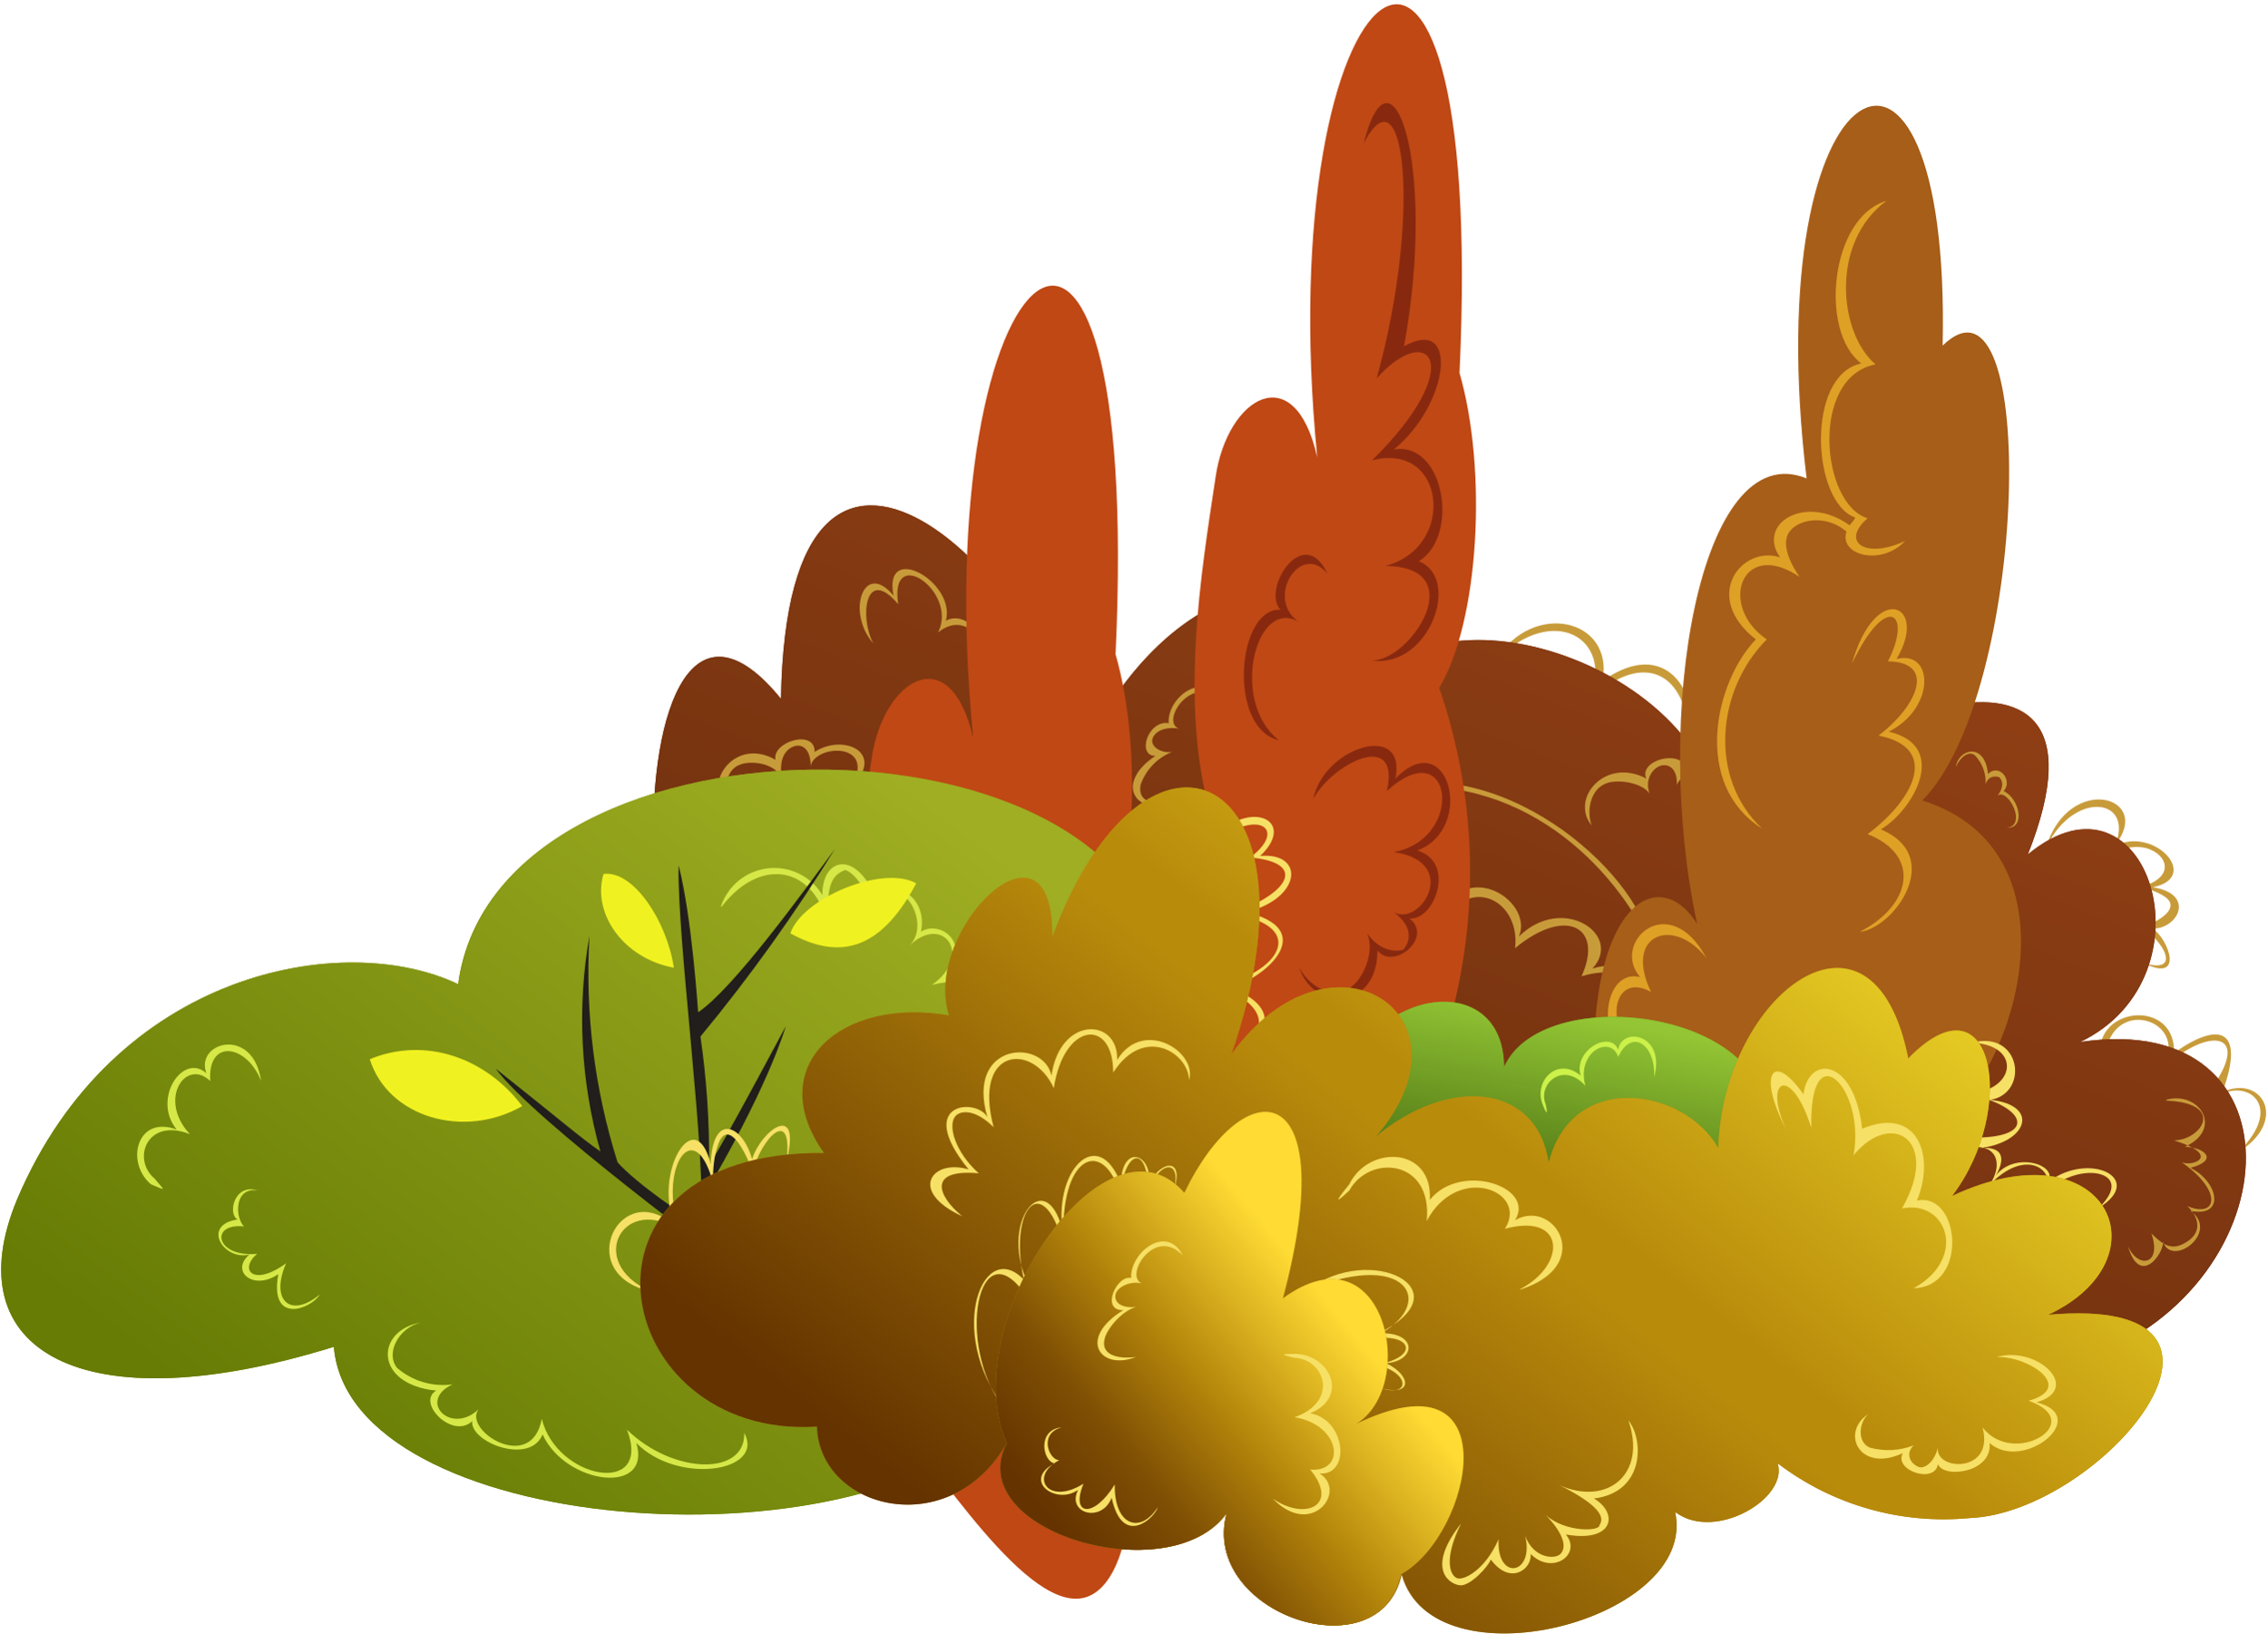
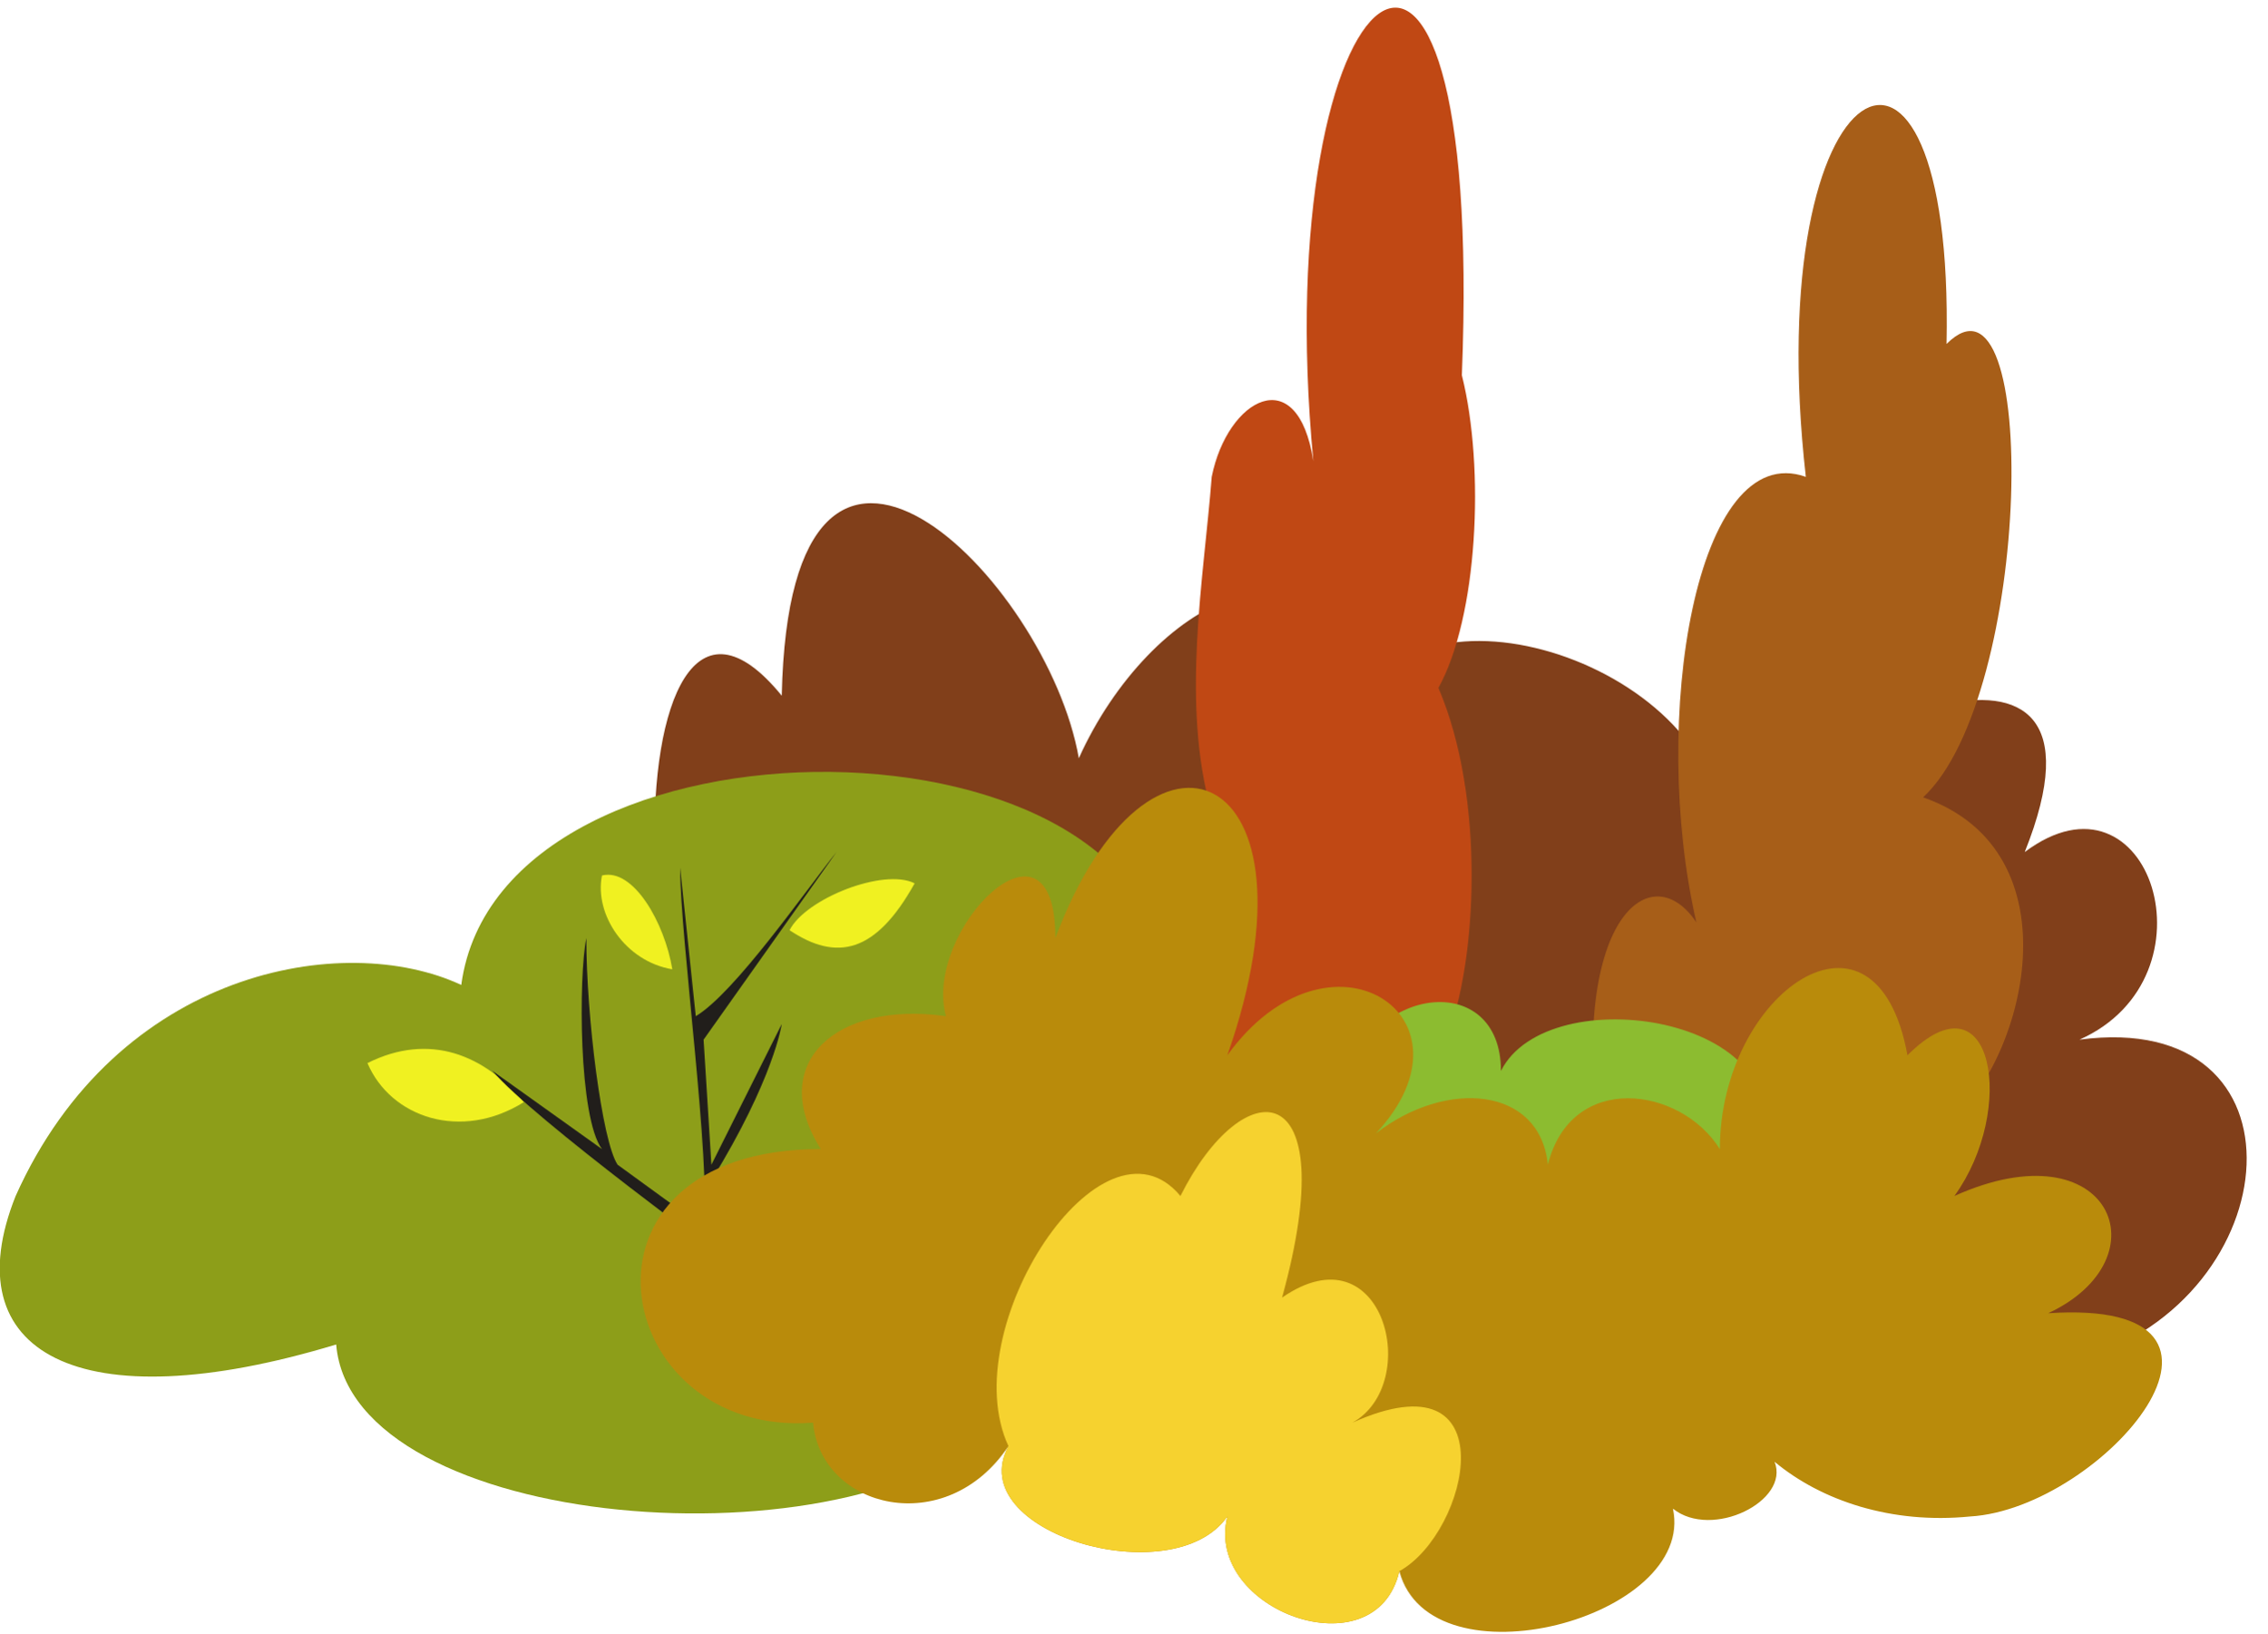
<svg xmlns="http://www.w3.org/2000/svg" viewBox="0 0 290 209">
-   <defs>
-     <linearGradient id="a" x1="0%" x2="58.8%" y1="80.9%" y2="0%">
-       <stop offset="0%" stop-color="#662D0D" />
-       <stop offset="100%" stop-color="#913F14" />
-     </linearGradient>
-     <linearGradient id="b" x1="35.8%" x2="0%" y1="0%" y2="93.4%">
-       <stop offset="0%" stop-color="#93C534" />
-       <stop offset="100%" stop-color="#385B0A" />
-     </linearGradient>
-     <linearGradient id="c" x1="76.6%" x2="0%" y1="0%" y2="64.3%">
-       <stop offset="0%" stop-color="#9FAE22" />
-       <stop offset="100%" stop-color="#677C05" />
-     </linearGradient>
-     <linearGradient id="d" x1="0%" x2="81.9%" y1="57.4%" y2="0%">
-       <stop offset="0%" stop-color="#643300" />
-       <stop offset="50%" stop-color="#B98B0B" />
-       <stop offset="55%" stop-color="#B98B0B" />
-       <stop offset="100%" stop-color="#F5E12C" />
-     </linearGradient>
-     <linearGradient id="e" x1="0%" x2="74.3%" y1="66.9%" y2="0%">
-       <stop offset="0%" stop-color="#643300" />
-       <stop offset="21%" stop-color="#7F4F04" />
-       <stop offset="42%" stop-color="#B3850A" />
-       <stop offset="73%" stop-color="#FFDB34" />
-       <stop offset="100%" stop-color="#FFDB34" />
-     </linearGradient>
-   </defs>
-   <path fill="#C89B3A" fill-rule="evenodd" d="M216.2 94.8c1.3-6-3-13.5-11.2-7.7 1.5-8-9-10.3-13.6-2.7 7.3-7.3 15.1-2.8 12 5.1 5.9-5.7 12.2-4.7 12.8 5.3Zm58 28.4c5.2 2.6 3.3-2.9 1.2-4.4 3.2 0 5.5-4.4 0-5.3 6.3-1.3 0-8-5-5.2 5.4-6.4-5.8-9.6-8.7.2 3.8-8.1 12.6-6.2 8.1 1.1 1.7-1.4 4-1.5 5.3-.9 2.4 1 2.9 3.8-1.5 4.8a8 8 0 0 1 3.3 1.2c1.8 1.2.2 2.8-3 4 2.8 1.5 5.3 6 .3 4.5Zm12.1 24.2c6.5-4 3.1-10-2-7.7 3-8.3-.6-9-6.2-5 .2-6.2-8-6.1-9.3-1.5-1.3 5.1.6 1.1.6 1.1 1.4-6.4 9.4-3.9 7.8 1-1.2 4.5-1.8 2.3 1 .1 5-3.9 9.5-2.9 4.7 3.8-1.3 2-1.6 2.2.6 1.2 3.7-2.7 9 1 2.8 7Z" />
-   <path fill="#813F1A" fill-rule="evenodd" d="M265.7 174.3c27.5-8.8 29.9-45.4.4-41 17.5-8.4 8.7-36.7-6.7-24 13.9-35-30.7-15-39.4-.3 2.8-22.3-37.4-37.3-46.3-18.8-4.4-25-26.7-13.5-35.4 6.8-4-22.8-37.6-55.7-38.4-7.6-22-27.1-23.3 56.2 5.3 70.7 28.5 14.5 75.6 8.3 75.6 8.3s66.7 11.7 85 5.9Z" />
-   <path fill="url(#a)" d="M265.7 174.3c27.5-8.8 29.9-45.4.4-41 17.5-8.4 8.7-36.7-6.7-24 13.9-35-30.7-15-39.4-.3 2.8-22.3-37.4-37.3-46.3-18.8-4.4-25-26.7-13.5-35.4 6.8-4-22.8-37.6-55.7-38.4-7.6-22-27.1-23.3 56.2 5.3 70.7 28.5 14.5 75.6 8.3 75.6 8.3s66.7 11.7 85 5.9Z" />
-   <path fill="#C89B3A" fill-rule="evenodd" d="M173.8 126.9c-4.8-7.3-.3-8.7 3.5-4.4-2-11.8 6-7 6-3.8 3.5-9.8 13-3.5 11 1.1 5.6-5.5 13.4-.2 9.4 4.1 7.3-2.2 10.7 6 7.6 8.3 2-2.7-1.4-9.7-9-7.3 2.9-6.3-2-9-8.5-3.6.8-6.6-7-10.2-10.4-1-2.6-6.5-7.1-3.8-5 3.5-6.8-5.3-7-1.4-4.6 3Zm103.3 13.9c7.6.3 4.6 5 1 5.1 6 1.8 2.6 3.4 1 2.8 5.3 3.7 4.5 7.2.7 5.6 1.6 1.5 1.9 3.5-.3 4.7-2 1.2-3.2-.2-4.3-1.2 1.4 4-1.7 4.6-3 1.6 1.5 5.2 4.5 1.1 4.5-.5 1.2 3.3 7.3-1.3 3.5-4 4.5.9 3.6-3.7 0-5.5 3.7-1 1.8-2.6-.7-2.7 5-2.3 1.8-7.2-2.4-6ZM149.4 92.5c-2.6-.3-4 4.2-1.6 4.2-5.3 3.5-2.5 7.7 2 6-2.2.2-4.3 0-3.9-2.3a7 7 0 0 1 4-4.2c-1.4.2-2.7-.7-2.5-1.6.2-.9 1.4-1.7 3.4-1.4-2.4-.8 1.6-7.3 5.7-3.6-2.6-4-7.3-.3-7 3Zm106.9 8.7c1.2-1.3-.5-3.6-2-2.2-.4-4.1-3.8-3.2-4.1-.9.5-1.2 1.7-2.2 2.5-1.4a5 5 0 0 1 1.3 3.6c.4-1.1 1.2-1 1.7-.9.5.4.7 1.3-.2 2.4 1.3-1.1 3.9 3.8 1.2 4.1 2.5.1 1.6-3.8-.4-4.7Zm-40.4-2.6c-.7-3-6.4-1.3-5.3 1-5.3-2.8-9.8 2.6-7 6-.7-2-.1-4.7 1.9-5.4 1.3-.5 4.4-.2 5.5 1.3-.6-1.7.3-3.1 1.3-3.5 1-.4 2.3.2 2.2 2.4 1.3-3 8.7-3.2 5.1 2.9 4.3-4.8-.9-7-3.7-4.7Zm-111.7-2.4c.1-3-5.5-1.3-5 1-5-2.9-9.3 2.6-6.5 6.3 0-2.4 0-5 2-5.7 1.3-.5 4.6-.3 5.4 2-.6-2.5.3-3.9 1.4-4.3 1-.4 2.2.2 2.2 2.5.5-2.8 8.7-3.2 5.1 2.8 4.7-4.6-1-7-4.6-4.6Zm7.5-13.9c-3.5-4-1.2-10.7 2.6-6.1-1.4-7 8-1.8 6.7 3.2 3-1.6 6.3 3.6 4.8 5 2.7-.3 3.4 4.3.8 4 4.6 4 1.7 7.9-2.7 5.8 2 .4 4.3-.2 4.2-2 .3-1-1.4-3.5-3.3-4.3 1.9.3 2.9-.5 2.8-1.4 0-.9-1-1.8-3.1-1.6 3-.7-.3-7.4-4.5-4 2.6-5.2-6.3-11.4-5.1-3.6-4.2-5-5 1.6-3.2 5Zm99.3 38.2c-5.3-10.9-18-22.7-35.6-19.3 16.3-5.6 34 10.3 35.6 19.3Z" />
-   <path fill="#A75E18" fill-rule="evenodd" d="M205 149c-4.6-31.3 6.4-39.9 12.1-30.8-5.8-26.5.3-62.6 14-57-6.5-53.6 18.5-65.8 17.4-17 12.4-12 11 44.5-2.6 58.2 20 6.3 12.6 33.4 2.6 41.4-10 7.9-23 14.2-23 14.2s-17.8 8.7-20.5-9Z" />
-   <path fill="#DFA026" fill-rule="evenodd" d="M240 46.6c-8.5 1.5-7.1 17.9-1.1 19.7-3.5 3-.3 5.3 4.8 2.9-3.1 3.3-8.5 1.8-7.5-1.2-2.6-2.2-6-1.6-7.2-.1-1.1 1.3-.4 3.6 1.2 5.9-7.4-5-10.5 3.7-4.2 8-6.3 6.3-7.6 17.6-.6 24.2-9-5.7-6-18.8-.8-24.2-7-5.5-1.8-12.1 3.1-10.5-3-4.3 3.2-8.2 8.9-4.1.2-.3.6-.6.7-1-5.6-2-6.3-18.3.8-19.7-5.4-4-4-18.7 3.2-20.8-7.2 5.3-6.1 16.9-1.4 20.9Z" />
-   <path fill="#DFA026" fill-rule="evenodd" d="M236.9 84.9c3-10.7 9.9-7.6 5.7-.6 4.8-1.2 5 6.3-1 9.3 7.8 1.8 3.2 10-1 12.5 8.3 3.5 1.6 12.7-2.7 13.1 6.5-3.3 8-9.7 1-12.5 5.8-4.3 9.4-11 1.4-12.6 5-3.8 7.4-9.4 1.2-9.5 3.2-6.2-.2-9-4.6.3Zm-18.6 37.7c-4.8-9-12.3-2-8.5 2.4-4.7-1.2-6 8.3-.6 11.1-6.7 1.5-4 8.1.2 11.4 2.9 1 .4-.9.4-.9-4.9-1.7-5.6-9.9 2.1-10-7.4-3.7-6-12.7-.7-9.7-3.6-7.5 3-9.7 7.1-4.3Z" />
-   <path fill="#C04814" fill-rule="evenodd" d="M157.4 144.2c-6-7.3-12.9-31.6-2.6-40.1-3.9-14.3-1.2-30.5.7-43.1 1.5-10.2 10.1-15.4 13-2.5-6.2-62.9 21.7-86 18.2-10.8 3.6 12.5 2.5 31.8-2.6 40.3a72 72 0 0 1 .7 44.9c5.6 11 5.5 32.9-1.8 35.4-7.4 2.5-19.3-16.9-25.6-24.1Zm-44 36c-6-7.3-12.9-31.6-2.6-40.1-3.9-14.3-1.2-30.5.7-43.1 1.5-10.2 10.1-15.4 13-2.5-6.2-62.9 21.7-86 18.2-10.8 3.6 12.5 2.5 31.8-2.6 40.3a72 72 0 0 1 .7 44.9c5.6 11 5.5 32.9-1.8 35.4-7.4 2.5-19.3-16.9-25.6-24.1Z" />
-   <path fill="#88290F" fill-rule="evenodd" d="M174.4 18.5c3.5-14.3 9.5 2.3 5.2 25.8 7.1-4 5.8 7.4-1.3 13.2 6.4-1.1 8.5 11 3.2 14.3 5.5 2.2 1.3 13.7-6 12.7 5 0 12.8-12 1.7-12.1 9.2-2.4 7.7-16-1.7-13.5 12.4-12.2 7.3-18 .6-10.5 5.8-20.9 3.6-40.2-1.7-30Zm-4.6 54.9c-3-6.6-8.5 2-6 4.6-5.6-.3-6.8 15.2-.2 16.7-6.4-5-2.9-18.5 2.6-15.1-4.5-3 .2-10.4 3.6-6.2Zm-1.8 28.8c1.3-6.6 12-10 10.5-2.6 6.8-7 10.3 6.4 2.8 9.2 5 1.5 2.2 9-1 8.7 3.1 2.4-2 6.7-4.1 4.1 0 7.7-8.2 7.8-10 2.2 1.7 3 4.8 4 6.7 2.4 1.4-1 3-4.3 2-6.8 1.5 2.2 3.5 2.4 4.6 2.1 1-1.2 1.2-3-1.2-4.8 3.4 1.9 8.6-6.4 0-7.7 9.2-1.7 7.5-15.5-.9-7.8 1.8-8-7-3.5-9.4 1Z" />
-   <path fill="#7B8E0F" fill-rule="evenodd" d="M171.7 139.3c3.2-12.9 20.6-15.6 20.7-2.8 5.2-11.7 38.4-6.9 32.8 10.3 9.5 10.4.2 8.4-4.3 9.3-4.4 1.1-41 .6-41 .6s-10.4-8.8-8.2-17.4Z" />
-   <path fill="url(#b)" d="M171.7 139.3c3.2-12.9 20.6-15.6 20.7-2.8 5.2-11.7 38.4-6.9 32.8 10.3 9.5 10.4.2 8.4-4.3 9.3-4.4 1.1-41 .6-41 .6s-10.4-8.8-8.2-17.4Z" />
-   <path fill="#CCF14A" fill-rule="evenodd" d="M211.6 137.8c1.5-5.6-4.2-6.5-4.6-3.5-1-2.6-5.8.1-4.8 3.3-3-2.5-6 .7-4.9 3.6.6 1.6.7 1.3.4 0-1-2.5 2.2-5.5 5.1-2.3-1.2-4.3 3.2-6.6 4.2-3.7 1.7-3.7 4.8-1.6 4.6 2.6Z" />
-   <path fill="#8E8D0F" fill-rule="evenodd" d="M148.8 127.5c1-37.9-85.2-39-90.2-1.6-14.7-7-44-1.7-56.4 27.5-8.1 19.4 8.3 28.9 40.5 18.9 2 24 66.4 29 85.7 9.2-18.8-30 20-39.3 20.4-54Z" />
-   <path fill="url(#c)" d="M148.8 127.5c1-37.9-85.2-39-90.2-1.6-14.7-7-44-1.7-56.4 27.5-8.1 19.4 8.3 28.9 40.5 18.9 2 24 66.4 29 85.7 9.2-18.8-30 20-39.3 20.4-54Z" />
-   <path fill="#D5E847" fill-rule="evenodd" d="M92.3 116c5.4-7 12.7-4.8 13.8 3.6-.6-6.2.2-7.6 2-8.3 1.2.2 4.3 4 3.6 8.2.7-3.4 2-5.2 3.6-5 1.3.3 3.3 4.2 1 6.5 4.3-4.2 8.3 1.2 2.9 5 4.7-1.2 7.6.5 8.6 1.7-.5 1.7-2.3 3.5-8.3 3.7 8 1.6 9.1-2.4 8.3-4.5-.6-1.6-4.8-2.7-6-2.4 2-4.9-2.1-6.6-4-5.3 1-4.8-4.2-7.3-5.4-3.5-2.8-7.4-7.3-5.9-7.2-1.2a7.2 7.2 0 0 0-13 1.5Zm2.9 67.3c2.7 5-8.5 6.7-13.8 1.3 2 6.7-9 5.4-12-1.1-1.6 4-9.3 1-9-1.7-2.5 2.4-7.2-2.4-4.6-3.9-8-.8-7.8-7.7-2-8.7-2.9.7-4.5 4-3 5.8a9 9 0 0 0 7.1 2.1c-2.2 1-2.3 2.6-1.5 3.5.8 1 2.9 1.5 4.8-.3-2 2.7 6.8 8.3 8.1 1.2 1.9 7.8 14.2 10 10.9 1.4 6 5.8 15.2 5.9 15 .4Zm-61.8-45c-1-7.1-8.5-5-7-1-3-2.7-7 3.3-3.8 7.2-5.1-1.9-6.6 4.2-3.3 7 2.3 1 1.6.7.5-.7-3-2.5-1-7.9 4.5-5.7-4.2-4.5-.5-9.8 2.6-6.8-.4-5.5 4.7-4.7 6.5 0Zm-2.2 18.6c-4.4-.5-3.7 4 1.7 3.5-2.4 2-.5 4.3 3.7 1.2-2.1 4.8.6 7.1 4.3 4-1 1.8-6.5 4-5.3-2.6-3.2 2.2-6.2-.4-3.7-2.5-3.3.8-6.2-3.8-1.5-4.5-1.3-.6-.5-4.7 2.6-3.7-3-.5-3 3.3-1.8 4.6Z" />
-   <path fill="#F0F121" fill-rule="evenodd" d="M86.2 123.8c-.9-6-5.2-12.5-9-12-1.5 5 2.5 10.8 9 12Zm14.9-4.4c1.5-4.5 11.8-8.8 16.1-6.4-4.8 9.1-10.3 9.6-16.1 6.4Zm-34.3 22.1c-4.5-6-12.2-9-19.5-6 2.3 7.4 12 10.3 19.5 6Z" />
-   <path fill="#211E1B" fill-rule="evenodd" d="M93.6 162s-25.4-18.7-30.2-25.3c8.8 7 10.8 8.8 13.4 10.6a62 62 0 0 1-1.4-27.6 80.4 80.4 0 0 0 3.6 29c2.4 2.7 8.8 7.1 10.6 8 .9-8-3-36.2-2.8-46 1.7 6.5 2.5 18.8 2.5 18.8 4.5-3 13.6-15.6 17.5-20.9a214.4 214.4 0 0 1-17.2 24 107 107 0 0 1 1.1 16.5c2.2-3.5 9.8-17.8 9.8-17.8s-1.8 6.6-9.2 19.5c-1.7 3 0 2.5 0 2.5l2.3 8.7Z" />
-   <path fill="#F6E065" fill-rule="evenodd" d="M100.6 148.6c2-7.8-3.2-4.1-4.4-.3-1.1-4.2-5-6.3-5.3.6-2-8-7.5 1.3-4.5 8-7-6.5-13.3 6-3.2 8.3-8.5-3.8-3.3-12.8 4-7.6a12 12 0 0 1-1-7c.7-4.1 3.4-5.3 5 .7 0-1.8.1-3.4.7-5 1-2.6 2.8-.6 4.4 3.6 1-4.2 5.2-8.6 4.3-1.3Zm151.6-15.2c6.4-1.7 7.4 6.5 2.4 7.3 6.5.7 4.7 5.6-1.6 6.2 3.6-.4 3.4 1.6 2.3 3.5 2.3-3.1 8-1.5 6.7.8 5.3-4 12.5-.4 6.5 3.3 5.1-5-3.3-6-6.6-1.9 1-3.4-3.1-5.6-7.4-1 2-3 .7-5.9-3.7-4.5-.6-.3-.2-1.7-1-1.7 11.5 1 10-4 1.5-5.5 6.6 0 7.5-6.3.9-6.5Zm-98.7-24c5-8 13-4.9 7.7.1 5.7-.5 5.4 5.4-1.8 7.2 9 2.1 3.2 8-2 9.7 4.2 1.5 5 3.7 4 5.5-.5 1.3-1.1 1.4-.5-.2.7-2-1-4.2-5.5-5.5 8.3-1.6 12.2-7.8 2.1-9.3 7.7-2.7 9.6-6.6 2.4-7.2 5.3-3.9.3-7-6.4-.3Z" />
-   <path fill="#B58B0E" fill-rule="evenodd" d="M214.3 193.5c2.9 13.8-31 22.5-35 7.9-2.8 12.8-25.8 5-22.4-7.8-7.3 10.1-34 2.3-28.1-9-7.3 12.8-24 8.5-24.3-2.1-26.6 1.7-33.8-35.3.9-35-7.8-11 2-20 16-17.6-3.5-11 13.4-27.4 13.2-10 12-32.3 35.5-21.4 22.9 15 12.8-17.7 32-5 18.4 10.6 9.5-8 20.8-6.8 22.2 3.3 3-12 17.4-9.6 21.7-1.9.6-19.8 19.8-34.2 24.3-11.5 10.9-11.2 14.1 6.5 5.6 17.6 19.8-9.3 27.7 8 12.3 15.2 30.3-2.7 6.8 25.3-10 26a35 35 0 0 1-24.6-7c1.4 4.5-8 10-13 6.3Z" />
-   <path fill="url(#d)" d="M214.3 193.5c2.9 13.8-31 22.5-35 7.9-2.8 12.8-25.8 5-22.4-7.8-7.3 10.1-34 2.3-28.1-9-7.3 12.8-24 8.5-24.3-2.1-26.6 1.7-33.8-35.3.9-35-7.8-11 2-20 16-17.6-3.5-11 13.4-27.4 13.2-10 12-32.3 35.5-21.4 22.9 15 12.8-17.7 32-5 18.4 10.6 9.5-8 20.8-6.8 22.2 3.3 3-12 17.4-9.6 21.7-1.9.6-19.8 19.8-34.2 24.3-11.5 10.9-11.2 14.1 6.5 5.6 17.6 19.8-9.3 27.7 8 12.3 15.2 30.3-2.7 6.8 25.3-10 26a35 35 0 0 1-24.6-7c1.4 4.5-8 10-13 6.3Z" />
-   <path fill="#F6E065" fill-rule="evenodd" d="M127.9 179.3c-7-10.1-1.5-22 3.8-14.7-4.2-8 2-15.8 4.2-7.3-1-7.9 4.7-13.4 7.5-5.8 0-5.1 3.9-4.1 3.6-.2 1.8-3.1 4.7-3.1 3 1.4 1.4-4.2-1.4-4.6-3.1-.5-.2-6-3.1-4.9-3.6.7-2-7.5-8-5.4-7.2 6.6-2.9-11.1-8.1-3.7-4.3 7.1-6.3-10.4-9.6 4.2-4 12.7Zm48.3-8.7c5.1-.4 5.1 3.5 1.1 3.8 3.1 1.4 3.6 4.3-.6 3.2 3.7 1.2 3.7-2-.6-3 5.9-1.1 4.3-4.4-1.2-3.2 9.3-3.7 6-12-7.6-6.4 8-6.1 20.3 0 9 5.6Z" />
-   <path fill="#B6880B" fill-rule="evenodd" d="M179.2 201.4c-2.7 12.8-25.7 5-22.3-7.8-7.3 10.1-34 2.3-28.1-9-6.8-14.9 12.5-43.7 22.7-32 7.6-15.8 20.3-15.2 12.6 13.5 13-9.5 17.5 11.2 9.3 16.1 19.9-9.7 15 14.1 5.8 19.2Z" />
-   <path fill="url(#e)" d="M179.2 201.4c-2.7 12.8-25.7 5-22.3-7.8-7.3 10.1-34 2.3-28.1-9-6.8-14.9 12.5-43.7 22.7-32 7.6-15.8 20.3-15.2 12.6 13.5 13-9.5 17.5 11.2 9.3 16.1 19.9-9.7 15 14.1 5.8 19.2Z" />
-   <path fill="#F6E065" fill-rule="evenodd" d="M255.4 173.6c5.3-1.5 11 4.1 5.1 5.8 7.2 1.8-1.7 9-6 5.2.4 3.8-5.9 4.6-6.6 2.7-.4 2.6-5.7.8-4.5-1.4-5.6 2.6-8-2.7-4.4-5-1.2 1-1.5 3.6.2 4.3a9 9 0 0 0 5.6-.3c-1 .9-.6 2.2.5 2.7.6.4 2-.2 2.6-2.4-.4 3 7.3 3.3 5.7-2.6 4 5.2 13.6-.7 5.9-3.4 6-1.7 0-5.7-4-5.6Zm-92.6 18.1c5 5.2 9.6-1 6-3.2 4 .3 3.4-6.9-1.2-7.7 4.9-2 2.7-7.3-1.7-7.6-2.4 0-2 .1-.3.5 3.9.2 5.7 5.6 0 7.6 6 1 6.6 7.1 2 6.7 3.8 4.6-.7 6.6-4.8 3.7Zm-18.1-28.2c-1.8-.5-4 4.2-1 4.1-5.9 3.6-3 7.8 1.6 6-2.4.3-4.5-.3-4-2.3.2-1.1 2-3.5 4-4.1-2 .2-2.8-.7-2.6-1.6.2-1 2-1.8 3.4-1.4-2.4-.9 1.6-7.4 5.2-3.6-2.1-4.1-6.8-.3-6.6 2.9Zm-9.2 23.3c-3.9 2-1.5 5.9 3.1 3-1.7 4.1 1.3 4.5 4 .1-.1 5.3 3.3 6.4 5.5 2.9-.3 1.3-4.5 5.3-5.9-1.2-1.3 3.3-5.8 2-4.3-1-2.8 2-7.2-1.2-3-3.4-1.5-.2-2.3-4.3.9-4.6-3 .8-1.6 4.2-.3 4.2Zm58.9-21.8c9.8-3.1 4.4-11.8-.6-8.9 2.7-4.3-7-7.5-10.9-2.6.4-6.8-7.8-7.1-10.3-2-2.1 2.6-1.6 2.3 0 .8 2.6-4.7 10.7-4 9.9 3.9 4-7.5 13.1-3.8 10 1 7.7-2.1 8 4.5 2 7.7Zm50.4-.2c7-3.9 4.2-11.4-1.5-10.2 5-8.8-1.4-12.7-6.2-6.8 1.6-8.5-5.7-16-5.4-3.5-2.5-8.1-6.3-6.4-3.2.2-3.7-7-1.8-10.2 2.2-4.5.6-5.1 6.5-4.7 7.5 4.4 7.1-3 9.4 3.5 7 9.2 5.5-1.2 6.7 11-.4 11.2Zm-36.5 16.9c2.4 6.9-2.7 11-8.8 8.3 4.4 2.2 6 3.9 5.1 5.1.1.8-4.3 1-6.9-1.3 2 2 2.9 4 1.9 5-.7.7-3.4.6-4.5-2.3 1.2 5-3.7 5.8-3.4.4-1.7 3.9-4.4 5.3-5.3 5-1-.4-1.7-2.6.5-7-4.2 5.3-2 7.6-.2 7.9 1.3.2 3.7-2.4 4-3.3 2.5 3.4 5.3 1.2 5.1-.7 2.8 2.8 6.6 0 4.5-2.5 6.1 1.1 6.8-2.7 3.6-4.6 6.5-.8 6.4-7.5 4.4-10Zm-85.2-26.1c-7-3.2-3.9-7.4.8-6-7-8.6 1-9.2 2.4-6.7-2.8-9.6 7.2-10.1 8.2-5.3 1.1-7.7 8.6-7.4 8.4-2 3.3-5.4 10.3-1.1 9.2 2.6 0-3.4-5.7-7.2-9.7-1 0-7-6.3-6.5-7.6 2-2.7-5.9-10.4-5.2-7.7 5-2.3-2.3-4.2-2.2-4.9-1.4-1 1.2 0 4.6 3 7.3-6.5-.6-5.4 2.8-2.1 5.5Z" />
+   <path fill="#813F1A" d="M266 174c27-8 30-45 0-41 18-8 9-36-7-24 14-35-30-15-39 0 3-22-37-37-46-19-5-25-27-13-36 7-4-23-37-56-38-8-22-27-23 57 5 71 29 15 76 8 76 8s66 12 85 6Z" />
+   <path fill="#A75E18" d="M205 149c-5-31 6-40 12-31-6-26 0-62 14-57-6-53 19-66 18-17 12-12 11 45-3 58 20 7 13 34 3 42-11 8-23 14-23 14s-18 9-21-9Z" />
+   <path fill="#C04814" d="M157 144c-6-7-12-31-2-40-4-14-1-30 0-43 2-10 11-15 13-2-6-63 22-86 19-11 3 12 2 31-3 40 6 14 5 35 1 45 5 11 5 33-2 35-7 3-19-17-26-24Z" />
+   <path fill="#8CBC30" d="M172 139c3-13 20-15 20-2 6-12 39-7 33 10 10 10 0 8-4 9l-41 1s-10-9-8-18Z" />
+   <path fill="#8D9E19" d="M149 127c1-37-85-38-90-1-15-7-44-2-57 27-8 20 8 29 41 19 2 24 66 29 85 10-18-30 20-40 21-55Z" />
+   <path fill="#F0F121" d="M86 124c-1-6-5-13-9-12-1 5 3 11 9 12Zm15-5c2-4 12-8 16-6-5 9-10 10-16 6Zm-34 22c-5-6-12-9-20-5 3 7 12 10 20 5Z" />
+   <path fill="#211E1B" d="M94 162s-26-19-31-25l14 10c-3-4-3-22-2-27 0 10 2 26 4 29l11 8c1-8-3-37-3-46l2 19c5-3 14-16 18-21l-17 24 1 16 9-18s-1 7-9 20v2l3 9Z" />
+   <path fill="#B98B0B" d="M214 193c3 14-31 23-35 8-3 13-25 5-22-7-7 10-34 2-28-9-8 12-24 8-25-3-26 2-33-35 1-35-7-11 2-19 16-17-3-11 14-28 14-10 12-32 35-22 22 15 13-18 33-5 19 10 9-7 21-6 22 4 3-12 17-10 22-2 0-20 20-34 24-12 11-11 14 7 6 18 20-9 27 8 12 15 30-2 7 25-10 26-10 1-19-2-25-7 2 5-8 10-13 6Z" />
+   <path fill="#F6D22F" d="M179 201c-3 13-25 5-22-7-7 10-34 2-28-9-7-15 12-44 22-32 8-16 21-16 13 13 13-9 18 11 9 16 20-9 15 14 6 19Z" />
</svg>
